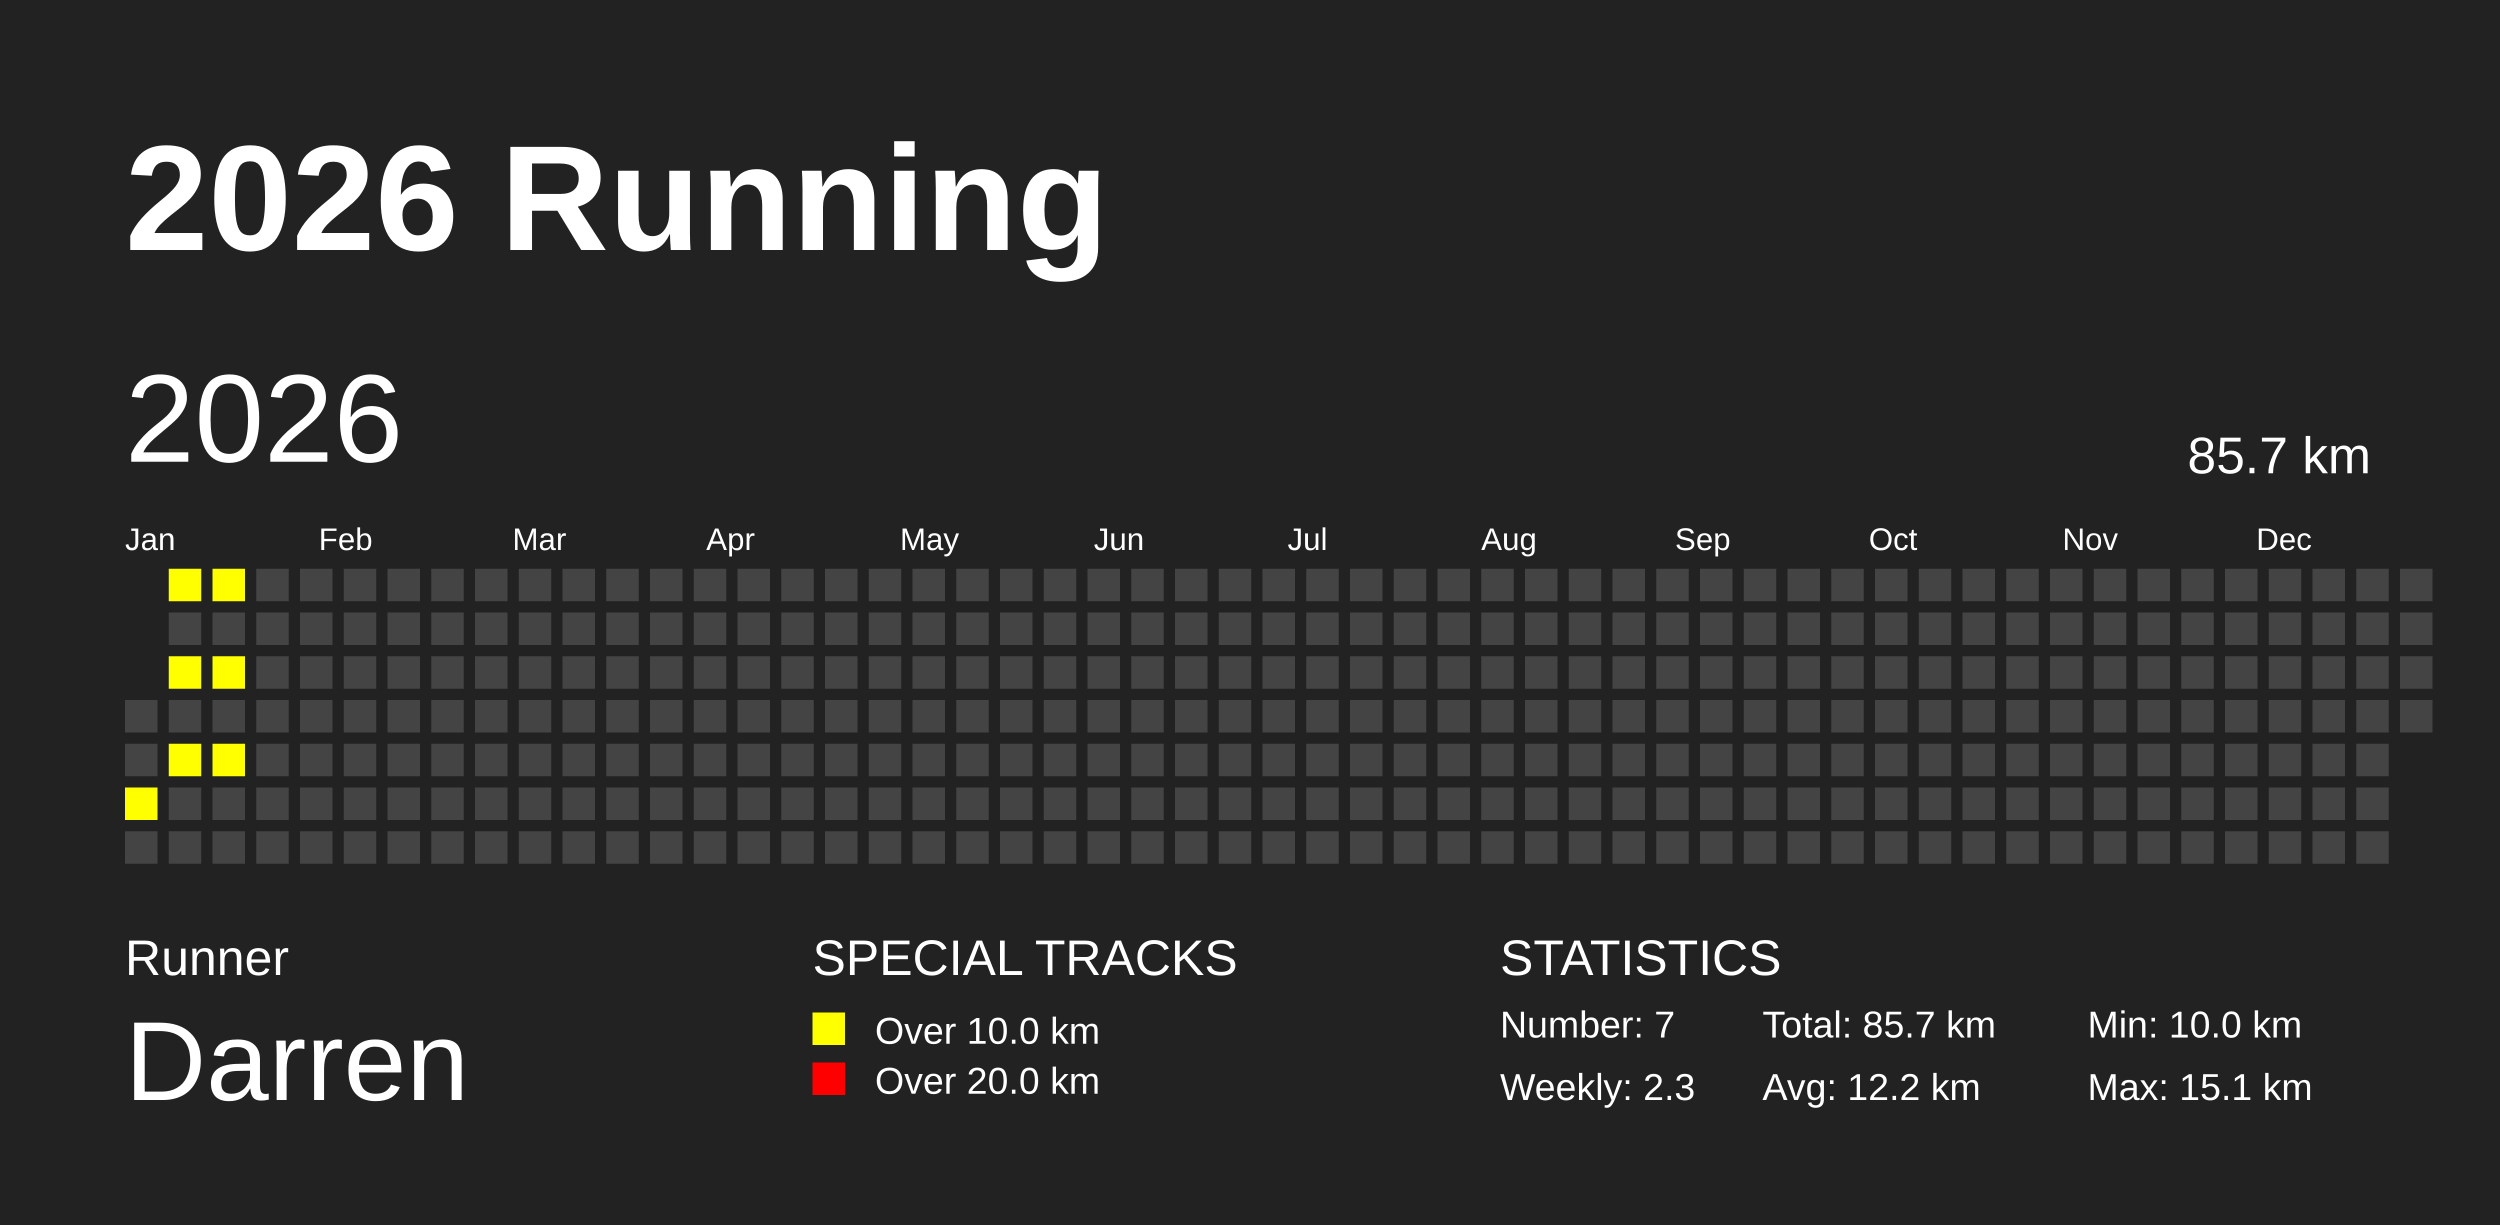
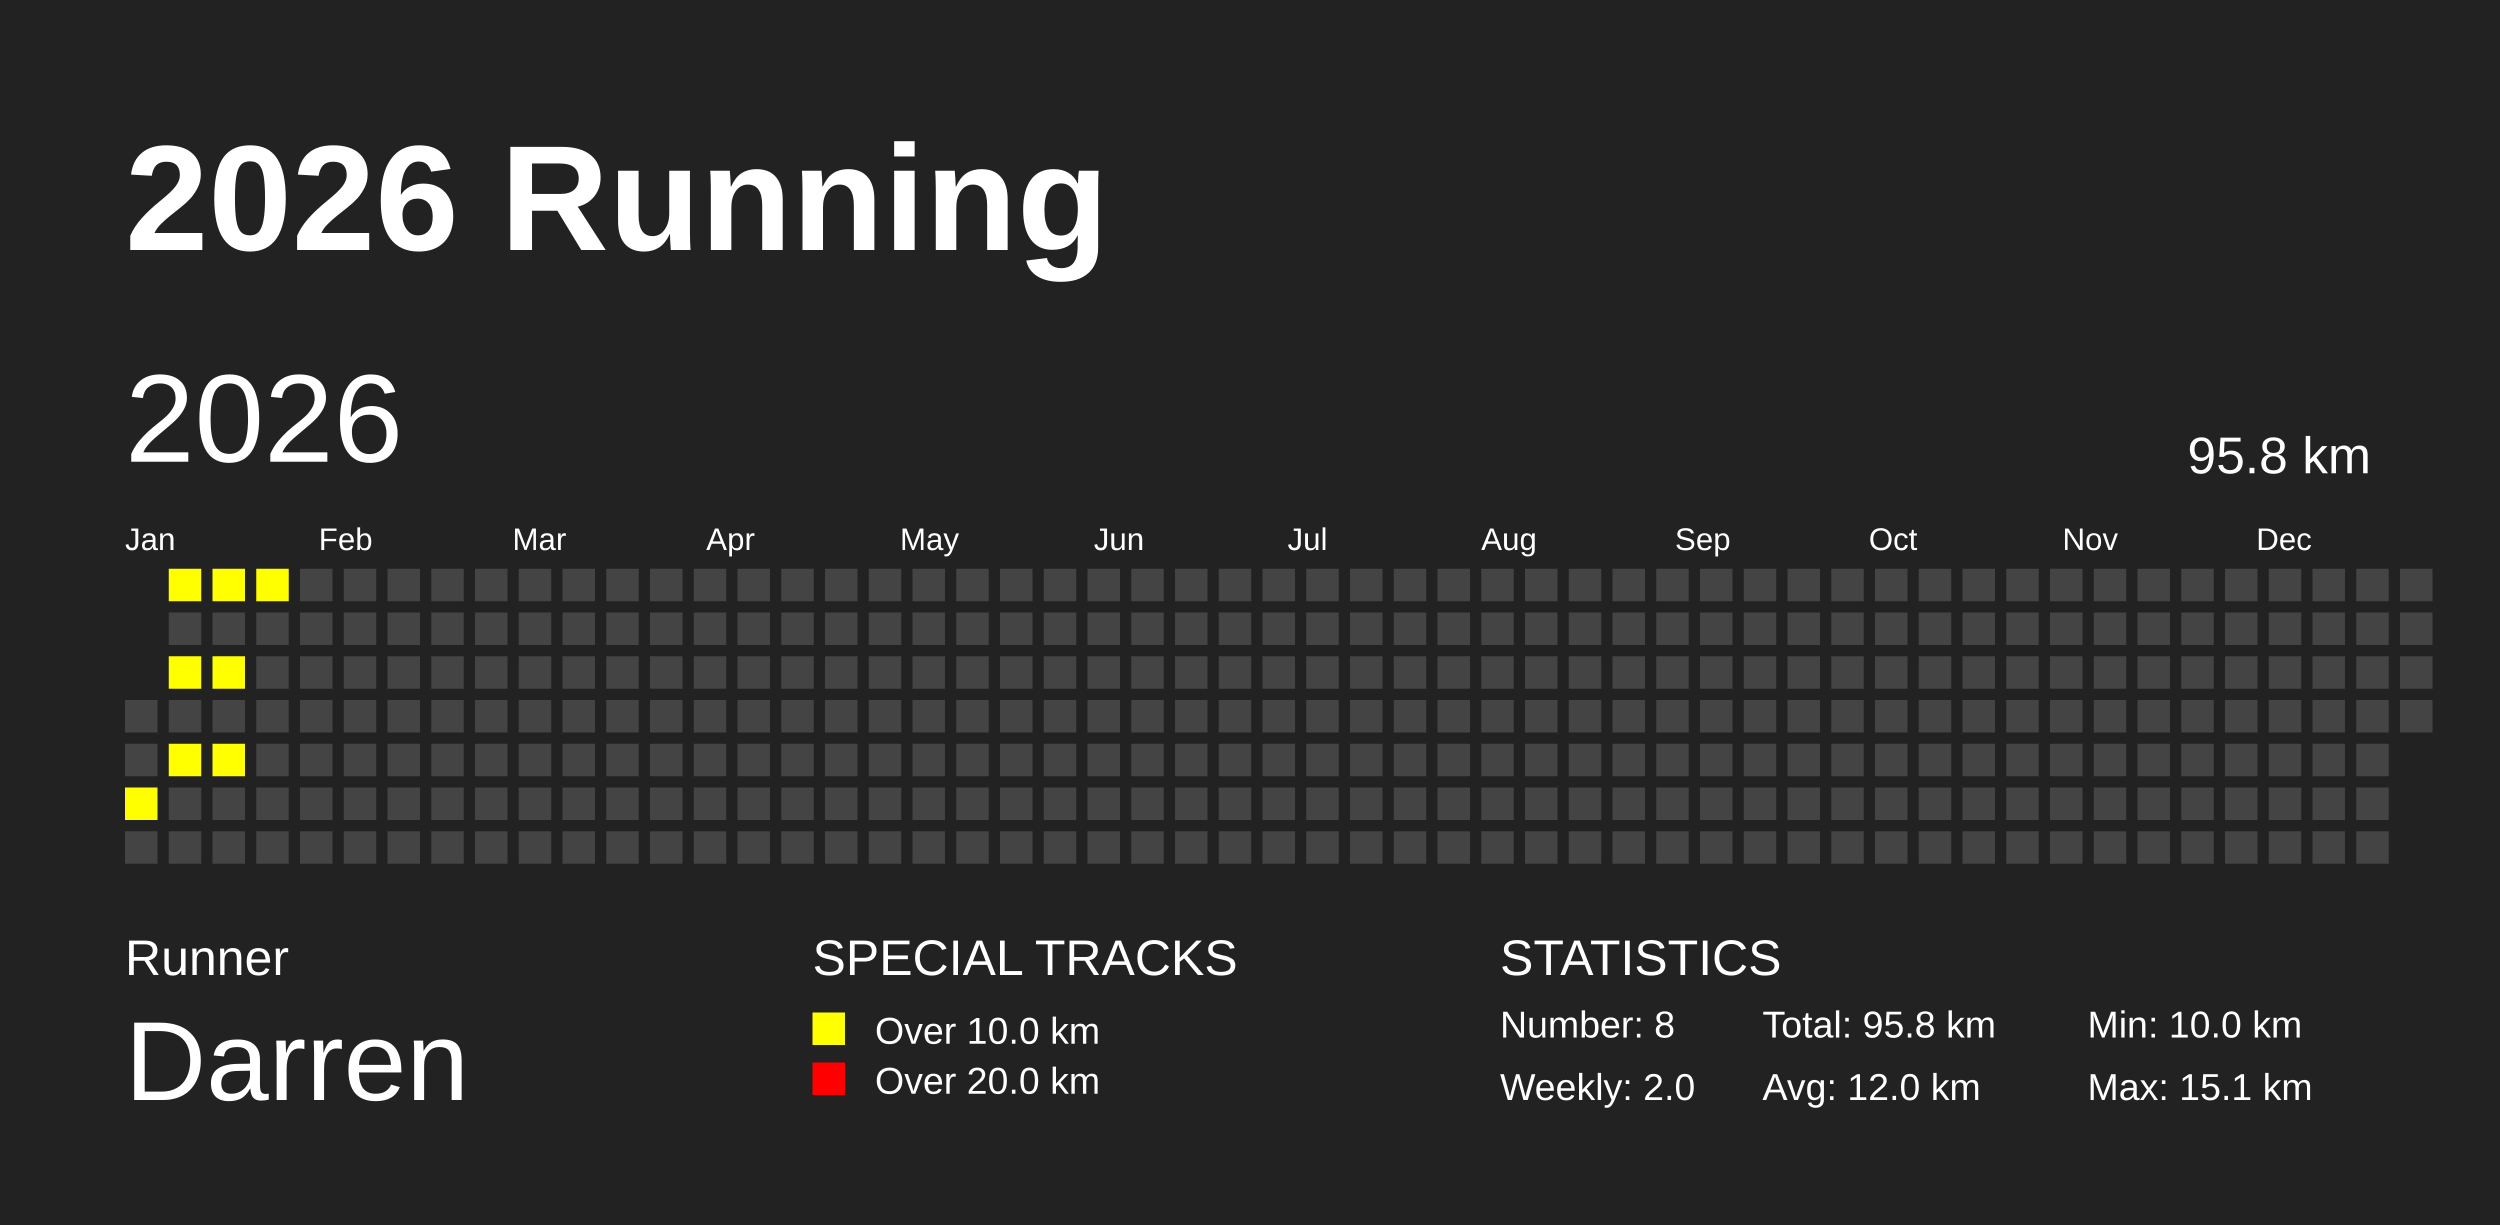
<svg xmlns="http://www.w3.org/2000/svg" baseProfile="full" height="98mm" version="1.1" viewBox="0,0,200,98" width="200mm">
  <defs />
  <rect fill="#222222" height="98" width="200" x="0" y="0" />
  <text fill="#FFFFFF" style="font-size:12px; font-family:Arial; font-weight:bold;" x="10" y="20">2026 Running</text>
  <text fill="#FFFFFF" style="font-size:4px; font-family:Arial" x="10" y="78">Runner</text>
  <text fill="#FFFFFF" style="font-size:9px; font-family:Arial" x="10" y="88">Darren</text>
  <text fill="#FFFFFF" style="font-size:4px; font-family:Arial" x="65" y="78">SPECIAL TRACKS</text>
  <rect fill="yellow" height="2.6" width="2.6" x="65" y="81" />
  <text fill="#FFFFFF" style="font-size:3px; font-family:Arial" x="70" y="83.5">Over 10.0 km</text>
  <rect fill="red" height="2.6" width="2.6" x="65" y="85" />
  <text fill="#FFFFFF" style="font-size:3px; font-family:Arial" x="70" y="87.5">Over 20.0 km</text>
  <text fill="#FFFFFF" style="font-size:4px; font-family:Arial" x="120" y="78">STATISTICS</text>
-   <text fill="#FFFFFF" style="font-size:3px; font-family:Arial" x="120" y="83">Number: 7</text>
-   <text fill="#FFFFFF" style="font-size:3px; font-family:Arial" x="120" y="88">Weekly: 2.3</text>
-   <text fill="#FFFFFF" style="font-size:3px; font-family:Arial" x="141" y="83">Total: 85.7 km</text>
-   <text fill="#FFFFFF" style="font-size:3px; font-family:Arial" x="141" y="88">Avg: 12.2 km</text>
+   <text fill="#FFFFFF" style="font-size:3px; font-family:Arial" x="120" y="83">Number: 8</text>
+   <text fill="#FFFFFF" style="font-size:3px; font-family:Arial" x="120" y="88">Weekly: 2.0</text>
+   <text fill="#FFFFFF" style="font-size:3px; font-family:Arial" x="141" y="83">Total: 95.8 km</text>
+   <text fill="#FFFFFF" style="font-size:3px; font-family:Arial" x="141" y="88">Avg: 12.0 km</text>
  <text fill="#FFFFFF" style="font-size:3px; font-family:Arial" x="167" y="83">Min: 10.0 km</text>
  <text fill="#FFFFFF" style="font-size:3px; font-family:Arial" x="167" y="88">Max: 15.1 km</text>
  <text dominant-baseline="hanging" fill="#FFFFFF" style="font-size:10.0px; font-family:Arial;" x="10" y="30">2026</text>
-   <text dominant-baseline="hanging" fill="#FFFFFF" style="font-size:4.125px; font-family:Arial;" x="175" y="35">85.7 km</text>
+   <text dominant-baseline="hanging" fill="#FFFFFF" style="font-size:4.125px; font-family:Arial;" x="175" y="35">95.8 km</text>
  <text fill="#FFFFFF" style="font-size:2.5px; font-family:Arial" x="10.0" y="44">Jan</text>
  <text fill="#FFFFFF" style="font-size:2.5px; font-family:Arial" x="25.5" y="44">Feb</text>
  <text fill="#FFFFFF" style="font-size:2.5px; font-family:Arial" x="41.0" y="44">Mar</text>
  <text fill="#FFFFFF" style="font-size:2.5px; font-family:Arial" x="56.5" y="44">Apr</text>
  <text fill="#FFFFFF" style="font-size:2.5px; font-family:Arial" x="72.0" y="44">May</text>
  <text fill="#FFFFFF" style="font-size:2.5px; font-family:Arial" x="87.5" y="44">Jun</text>
  <text fill="#FFFFFF" style="font-size:2.5px; font-family:Arial" x="103.0" y="44">Jul</text>
  <text fill="#FFFFFF" style="font-size:2.5px; font-family:Arial" x="118.5" y="44">Aug</text>
  <text fill="#FFFFFF" style="font-size:2.5px; font-family:Arial" x="134.0" y="44">Sep</text>
  <text fill="#FFFFFF" style="font-size:2.5px; font-family:Arial" x="149.5" y="44">Oct</text>
  <text fill="#FFFFFF" style="font-size:2.5px; font-family:Arial" x="165.0" y="44">Nov</text>
  <text fill="#FFFFFF" style="font-size:2.5px; font-family:Arial" x="180.5" y="44">Dec</text>
  <rect fill="#444444" height="2.6" width="2.6" x="10.0" y="56.0" />
  <rect fill="#444444" height="2.6" width="2.6" x="10.0" y="59.5" />
  <rect fill="yellow" height="2.6" width="2.6" x="10.0" y="63.0" />
  <rect fill="#444444" height="2.6" width="2.6" x="10.0" y="66.5" />
  <rect fill="yellow" height="2.6" width="2.6" x="13.5" y="45.5" />
  <rect fill="#444444" height="2.6" width="2.6" x="13.5" y="49.0" />
  <rect fill="yellow" height="2.6" width="2.6" x="13.5" y="52.5" />
  <rect fill="#444444" height="2.6" width="2.6" x="13.5" y="56.0" />
  <rect fill="yellow" height="2.6" width="2.6" x="13.5" y="59.5" />
  <rect fill="#444444" height="2.6" width="2.6" x="13.5" y="63.0" />
  <rect fill="#444444" height="2.6" width="2.6" x="13.5" y="66.5" />
  <rect fill="yellow" height="2.6" width="2.6" x="17.0" y="45.5" />
  <rect fill="#444444" height="2.6" width="2.6" x="17.0" y="49.0" />
  <rect fill="yellow" height="2.6" width="2.6" x="17.0" y="52.5" />
  <rect fill="#444444" height="2.6" width="2.6" x="17.0" y="56.0" />
  <rect fill="yellow" height="2.6" width="2.6" x="17.0" y="59.5" />
  <rect fill="#444444" height="2.6" width="2.6" x="17.0" y="63.0" />
  <rect fill="#444444" height="2.6" width="2.6" x="17.0" y="66.5" />
-   <rect fill="#444444" height="2.6" width="2.6" x="20.5" y="45.5" />
+   <rect fill="yellow" height="2.6" width="2.6" x="20.5" y="45.5" />
  <rect fill="#444444" height="2.6" width="2.6" x="20.5" y="49.0" />
  <rect fill="#444444" height="2.6" width="2.6" x="20.5" y="52.5" />
  <rect fill="#444444" height="2.6" width="2.6" x="20.5" y="56.0" />
  <rect fill="#444444" height="2.6" width="2.6" x="20.5" y="59.5" />
  <rect fill="#444444" height="2.6" width="2.6" x="20.5" y="63.0" />
  <rect fill="#444444" height="2.6" width="2.6" x="20.5" y="66.5" />
  <rect fill="#444444" height="2.6" width="2.6" x="24.0" y="45.5" />
  <rect fill="#444444" height="2.6" width="2.6" x="24.0" y="49.0" />
  <rect fill="#444444" height="2.6" width="2.6" x="24.0" y="52.5" />
  <rect fill="#444444" height="2.6" width="2.6" x="24.0" y="56.0" />
  <rect fill="#444444" height="2.6" width="2.6" x="24.0" y="59.5" />
  <rect fill="#444444" height="2.6" width="2.6" x="24.0" y="63.0" />
  <rect fill="#444444" height="2.6" width="2.6" x="24.0" y="66.5" />
  <rect fill="#444444" height="2.6" width="2.6" x="27.5" y="45.5" />
  <rect fill="#444444" height="2.6" width="2.6" x="27.5" y="49.0" />
  <rect fill="#444444" height="2.6" width="2.6" x="27.5" y="52.5" />
  <rect fill="#444444" height="2.6" width="2.6" x="27.5" y="56.0" />
  <rect fill="#444444" height="2.6" width="2.6" x="27.5" y="59.5" />
  <rect fill="#444444" height="2.6" width="2.6" x="27.5" y="63.0" />
  <rect fill="#444444" height="2.6" width="2.6" x="27.5" y="66.5" />
  <rect fill="#444444" height="2.6" width="2.6" x="31.0" y="45.5" />
  <rect fill="#444444" height="2.6" width="2.6" x="31.0" y="49.0" />
  <rect fill="#444444" height="2.6" width="2.6" x="31.0" y="52.5" />
  <rect fill="#444444" height="2.6" width="2.6" x="31.0" y="56.0" />
  <rect fill="#444444" height="2.6" width="2.6" x="31.0" y="59.5" />
  <rect fill="#444444" height="2.6" width="2.6" x="31.0" y="63.0" />
  <rect fill="#444444" height="2.6" width="2.6" x="31.0" y="66.5" />
  <rect fill="#444444" height="2.6" width="2.6" x="34.5" y="45.5" />
  <rect fill="#444444" height="2.6" width="2.6" x="34.5" y="49.0" />
  <rect fill="#444444" height="2.6" width="2.6" x="34.5" y="52.5" />
  <rect fill="#444444" height="2.6" width="2.6" x="34.5" y="56.0" />
  <rect fill="#444444" height="2.6" width="2.6" x="34.5" y="59.5" />
  <rect fill="#444444" height="2.6" width="2.6" x="34.5" y="63.0" />
  <rect fill="#444444" height="2.6" width="2.6" x="34.5" y="66.5" />
  <rect fill="#444444" height="2.6" width="2.6" x="38.0" y="45.5" />
  <rect fill="#444444" height="2.6" width="2.6" x="38.0" y="49.0" />
  <rect fill="#444444" height="2.6" width="2.6" x="38.0" y="52.5" />
  <rect fill="#444444" height="2.6" width="2.6" x="38.0" y="56.0" />
  <rect fill="#444444" height="2.6" width="2.6" x="38.0" y="59.5" />
  <rect fill="#444444" height="2.6" width="2.6" x="38.0" y="63.0" />
  <rect fill="#444444" height="2.6" width="2.6" x="38.0" y="66.5" />
  <rect fill="#444444" height="2.6" width="2.6" x="41.5" y="45.5" />
  <rect fill="#444444" height="2.6" width="2.6" x="41.5" y="49.0" />
  <rect fill="#444444" height="2.6" width="2.6" x="41.5" y="52.5" />
  <rect fill="#444444" height="2.6" width="2.6" x="41.5" y="56.0" />
  <rect fill="#444444" height="2.6" width="2.6" x="41.5" y="59.5" />
  <rect fill="#444444" height="2.6" width="2.6" x="41.5" y="63.0" />
  <rect fill="#444444" height="2.6" width="2.6" x="41.5" y="66.5" />
  <rect fill="#444444" height="2.6" width="2.6" x="45.0" y="45.5" />
  <rect fill="#444444" height="2.6" width="2.6" x="45.0" y="49.0" />
  <rect fill="#444444" height="2.6" width="2.6" x="45.0" y="52.5" />
  <rect fill="#444444" height="2.6" width="2.6" x="45.0" y="56.0" />
  <rect fill="#444444" height="2.6" width="2.6" x="45.0" y="59.5" />
  <rect fill="#444444" height="2.6" width="2.6" x="45.0" y="63.0" />
  <rect fill="#444444" height="2.6" width="2.6" x="45.0" y="66.5" />
  <rect fill="#444444" height="2.6" width="2.6" x="48.5" y="45.5" />
  <rect fill="#444444" height="2.6" width="2.6" x="48.5" y="49.0" />
  <rect fill="#444444" height="2.6" width="2.6" x="48.5" y="52.5" />
  <rect fill="#444444" height="2.6" width="2.6" x="48.5" y="56.0" />
  <rect fill="#444444" height="2.6" width="2.6" x="48.5" y="59.5" />
  <rect fill="#444444" height="2.6" width="2.6" x="48.5" y="63.0" />
  <rect fill="#444444" height="2.6" width="2.6" x="48.5" y="66.5" />
  <rect fill="#444444" height="2.6" width="2.6" x="52.0" y="45.5" />
  <rect fill="#444444" height="2.6" width="2.6" x="52.0" y="49.0" />
  <rect fill="#444444" height="2.6" width="2.6" x="52.0" y="52.5" />
  <rect fill="#444444" height="2.6" width="2.6" x="52.0" y="56.0" />
  <rect fill="#444444" height="2.6" width="2.6" x="52.0" y="59.5" />
  <rect fill="#444444" height="2.6" width="2.6" x="52.0" y="63.0" />
  <rect fill="#444444" height="2.6" width="2.6" x="52.0" y="66.5" />
  <rect fill="#444444" height="2.6" width="2.6" x="55.5" y="45.5" />
  <rect fill="#444444" height="2.6" width="2.6" x="55.5" y="49.0" />
  <rect fill="#444444" height="2.6" width="2.6" x="55.5" y="52.5" />
  <rect fill="#444444" height="2.6" width="2.6" x="55.5" y="56.0" />
  <rect fill="#444444" height="2.6" width="2.6" x="55.5" y="59.5" />
  <rect fill="#444444" height="2.6" width="2.6" x="55.5" y="63.0" />
  <rect fill="#444444" height="2.6" width="2.6" x="55.5" y="66.5" />
  <rect fill="#444444" height="2.6" width="2.6" x="59.0" y="45.5" />
  <rect fill="#444444" height="2.6" width="2.6" x="59.0" y="49.0" />
  <rect fill="#444444" height="2.6" width="2.6" x="59.0" y="52.5" />
  <rect fill="#444444" height="2.6" width="2.6" x="59.0" y="56.0" />
  <rect fill="#444444" height="2.6" width="2.6" x="59.0" y="59.5" />
  <rect fill="#444444" height="2.6" width="2.6" x="59.0" y="63.0" />
  <rect fill="#444444" height="2.6" width="2.6" x="59.0" y="66.5" />
  <rect fill="#444444" height="2.6" width="2.6" x="62.5" y="45.5" />
  <rect fill="#444444" height="2.6" width="2.6" x="62.5" y="49.0" />
  <rect fill="#444444" height="2.6" width="2.6" x="62.5" y="52.5" />
  <rect fill="#444444" height="2.6" width="2.6" x="62.5" y="56.0" />
  <rect fill="#444444" height="2.6" width="2.6" x="62.5" y="59.5" />
  <rect fill="#444444" height="2.6" width="2.6" x="62.5" y="63.0" />
  <rect fill="#444444" height="2.6" width="2.6" x="62.5" y="66.5" />
  <rect fill="#444444" height="2.6" width="2.6" x="66.0" y="45.5" />
  <rect fill="#444444" height="2.6" width="2.6" x="66.0" y="49.0" />
  <rect fill="#444444" height="2.6" width="2.6" x="66.0" y="52.5" />
  <rect fill="#444444" height="2.6" width="2.6" x="66.0" y="56.0" />
  <rect fill="#444444" height="2.6" width="2.6" x="66.0" y="59.5" />
  <rect fill="#444444" height="2.6" width="2.6" x="66.0" y="63.0" />
  <rect fill="#444444" height="2.6" width="2.6" x="66.0" y="66.5" />
  <rect fill="#444444" height="2.6" width="2.6" x="69.5" y="45.5" />
  <rect fill="#444444" height="2.6" width="2.6" x="69.5" y="49.0" />
  <rect fill="#444444" height="2.6" width="2.6" x="69.5" y="52.5" />
  <rect fill="#444444" height="2.6" width="2.6" x="69.5" y="56.0" />
  <rect fill="#444444" height="2.6" width="2.6" x="69.5" y="59.5" />
  <rect fill="#444444" height="2.6" width="2.6" x="69.5" y="63.0" />
  <rect fill="#444444" height="2.6" width="2.6" x="69.5" y="66.5" />
  <rect fill="#444444" height="2.6" width="2.6" x="73.0" y="45.5" />
  <rect fill="#444444" height="2.6" width="2.6" x="73.0" y="49.0" />
  <rect fill="#444444" height="2.6" width="2.6" x="73.0" y="52.5" />
  <rect fill="#444444" height="2.6" width="2.6" x="73.0" y="56.0" />
  <rect fill="#444444" height="2.6" width="2.6" x="73.0" y="59.5" />
  <rect fill="#444444" height="2.6" width="2.6" x="73.0" y="63.0" />
  <rect fill="#444444" height="2.6" width="2.6" x="73.0" y="66.5" />
  <rect fill="#444444" height="2.6" width="2.6" x="76.5" y="45.5" />
  <rect fill="#444444" height="2.6" width="2.6" x="76.5" y="49.0" />
  <rect fill="#444444" height="2.6" width="2.6" x="76.5" y="52.5" />
  <rect fill="#444444" height="2.6" width="2.6" x="76.5" y="56.0" />
  <rect fill="#444444" height="2.6" width="2.6" x="76.5" y="59.5" />
  <rect fill="#444444" height="2.6" width="2.6" x="76.5" y="63.0" />
  <rect fill="#444444" height="2.6" width="2.6" x="76.5" y="66.5" />
  <rect fill="#444444" height="2.6" width="2.6" x="80.0" y="45.5" />
  <rect fill="#444444" height="2.6" width="2.6" x="80.0" y="49.0" />
  <rect fill="#444444" height="2.6" width="2.6" x="80.0" y="52.5" />
  <rect fill="#444444" height="2.6" width="2.6" x="80.0" y="56.0" />
  <rect fill="#444444" height="2.6" width="2.6" x="80.0" y="59.5" />
  <rect fill="#444444" height="2.6" width="2.6" x="80.0" y="63.0" />
  <rect fill="#444444" height="2.6" width="2.6" x="80.0" y="66.5" />
  <rect fill="#444444" height="2.6" width="2.6" x="83.5" y="45.5" />
  <rect fill="#444444" height="2.6" width="2.6" x="83.5" y="49.0" />
  <rect fill="#444444" height="2.6" width="2.6" x="83.5" y="52.5" />
  <rect fill="#444444" height="2.6" width="2.6" x="83.5" y="56.0" />
  <rect fill="#444444" height="2.6" width="2.6" x="83.5" y="59.5" />
  <rect fill="#444444" height="2.6" width="2.6" x="83.5" y="63.0" />
  <rect fill="#444444" height="2.6" width="2.6" x="83.5" y="66.5" />
  <rect fill="#444444" height="2.6" width="2.6" x="87.0" y="45.5" />
  <rect fill="#444444" height="2.6" width="2.6" x="87.0" y="49.0" />
  <rect fill="#444444" height="2.6" width="2.6" x="87.0" y="52.5" />
  <rect fill="#444444" height="2.6" width="2.6" x="87.0" y="56.0" />
  <rect fill="#444444" height="2.6" width="2.6" x="87.0" y="59.5" />
  <rect fill="#444444" height="2.6" width="2.6" x="87.0" y="63.0" />
  <rect fill="#444444" height="2.6" width="2.6" x="87.0" y="66.5" />
  <rect fill="#444444" height="2.6" width="2.6" x="90.5" y="45.5" />
  <rect fill="#444444" height="2.6" width="2.6" x="90.5" y="49.0" />
  <rect fill="#444444" height="2.6" width="2.6" x="90.5" y="52.5" />
  <rect fill="#444444" height="2.6" width="2.6" x="90.5" y="56.0" />
  <rect fill="#444444" height="2.6" width="2.6" x="90.5" y="59.5" />
  <rect fill="#444444" height="2.6" width="2.6" x="90.5" y="63.0" />
  <rect fill="#444444" height="2.6" width="2.6" x="90.5" y="66.5" />
  <rect fill="#444444" height="2.6" width="2.6" x="94.0" y="45.5" />
  <rect fill="#444444" height="2.6" width="2.6" x="94.0" y="49.0" />
  <rect fill="#444444" height="2.6" width="2.6" x="94.0" y="52.5" />
  <rect fill="#444444" height="2.6" width="2.6" x="94.0" y="56.0" />
  <rect fill="#444444" height="2.6" width="2.6" x="94.0" y="59.5" />
  <rect fill="#444444" height="2.6" width="2.6" x="94.0" y="63.0" />
  <rect fill="#444444" height="2.6" width="2.6" x="94.0" y="66.5" />
  <rect fill="#444444" height="2.6" width="2.6" x="97.5" y="45.5" />
  <rect fill="#444444" height="2.6" width="2.6" x="97.5" y="49.0" />
  <rect fill="#444444" height="2.6" width="2.6" x="97.5" y="52.5" />
  <rect fill="#444444" height="2.6" width="2.6" x="97.5" y="56.0" />
  <rect fill="#444444" height="2.6" width="2.6" x="97.5" y="59.5" />
  <rect fill="#444444" height="2.6" width="2.6" x="97.5" y="63.0" />
  <rect fill="#444444" height="2.6" width="2.6" x="97.5" y="66.5" />
  <rect fill="#444444" height="2.6" width="2.6" x="101.0" y="45.5" />
  <rect fill="#444444" height="2.6" width="2.6" x="101.0" y="49.0" />
  <rect fill="#444444" height="2.6" width="2.6" x="101.0" y="52.5" />
  <rect fill="#444444" height="2.6" width="2.6" x="101.0" y="56.0" />
  <rect fill="#444444" height="2.6" width="2.6" x="101.0" y="59.5" />
  <rect fill="#444444" height="2.6" width="2.6" x="101.0" y="63.0" />
  <rect fill="#444444" height="2.6" width="2.6" x="101.0" y="66.5" />
  <rect fill="#444444" height="2.6" width="2.6" x="104.5" y="45.5" />
  <rect fill="#444444" height="2.6" width="2.6" x="104.5" y="49.0" />
  <rect fill="#444444" height="2.6" width="2.6" x="104.5" y="52.5" />
  <rect fill="#444444" height="2.6" width="2.6" x="104.5" y="56.0" />
  <rect fill="#444444" height="2.6" width="2.6" x="104.5" y="59.5" />
  <rect fill="#444444" height="2.6" width="2.6" x="104.5" y="63.0" />
  <rect fill="#444444" height="2.6" width="2.6" x="104.5" y="66.5" />
  <rect fill="#444444" height="2.6" width="2.6" x="108.0" y="45.5" />
  <rect fill="#444444" height="2.6" width="2.6" x="108.0" y="49.0" />
  <rect fill="#444444" height="2.6" width="2.6" x="108.0" y="52.5" />
  <rect fill="#444444" height="2.6" width="2.6" x="108.0" y="56.0" />
  <rect fill="#444444" height="2.6" width="2.6" x="108.0" y="59.5" />
  <rect fill="#444444" height="2.6" width="2.6" x="108.0" y="63.0" />
  <rect fill="#444444" height="2.6" width="2.6" x="108.0" y="66.5" />
  <rect fill="#444444" height="2.6" width="2.6" x="111.5" y="45.5" />
  <rect fill="#444444" height="2.6" width="2.6" x="111.5" y="49.0" />
  <rect fill="#444444" height="2.6" width="2.6" x="111.5" y="52.5" />
  <rect fill="#444444" height="2.6" width="2.6" x="111.5" y="56.0" />
  <rect fill="#444444" height="2.6" width="2.6" x="111.5" y="59.5" />
  <rect fill="#444444" height="2.6" width="2.6" x="111.5" y="63.0" />
  <rect fill="#444444" height="2.6" width="2.6" x="111.5" y="66.5" />
  <rect fill="#444444" height="2.6" width="2.6" x="115.0" y="45.5" />
  <rect fill="#444444" height="2.6" width="2.6" x="115.0" y="49.0" />
  <rect fill="#444444" height="2.6" width="2.6" x="115.0" y="52.5" />
  <rect fill="#444444" height="2.6" width="2.6" x="115.0" y="56.0" />
  <rect fill="#444444" height="2.6" width="2.6" x="115.0" y="59.5" />
  <rect fill="#444444" height="2.6" width="2.6" x="115.0" y="63.0" />
  <rect fill="#444444" height="2.6" width="2.6" x="115.0" y="66.5" />
  <rect fill="#444444" height="2.6" width="2.6" x="118.5" y="45.5" />
  <rect fill="#444444" height="2.6" width="2.6" x="118.5" y="49.0" />
  <rect fill="#444444" height="2.6" width="2.6" x="118.5" y="52.5" />
  <rect fill="#444444" height="2.6" width="2.6" x="118.5" y="56.0" />
  <rect fill="#444444" height="2.6" width="2.6" x="118.5" y="59.5" />
  <rect fill="#444444" height="2.6" width="2.6" x="118.5" y="63.0" />
  <rect fill="#444444" height="2.6" width="2.6" x="118.5" y="66.5" />
  <rect fill="#444444" height="2.6" width="2.6" x="122.0" y="45.5" />
  <rect fill="#444444" height="2.6" width="2.6" x="122.0" y="49.0" />
  <rect fill="#444444" height="2.6" width="2.6" x="122.0" y="52.5" />
  <rect fill="#444444" height="2.6" width="2.6" x="122.0" y="56.0" />
  <rect fill="#444444" height="2.6" width="2.6" x="122.0" y="59.5" />
  <rect fill="#444444" height="2.6" width="2.6" x="122.0" y="63.0" />
  <rect fill="#444444" height="2.6" width="2.6" x="122.0" y="66.5" />
  <rect fill="#444444" height="2.6" width="2.6" x="125.5" y="45.5" />
  <rect fill="#444444" height="2.6" width="2.6" x="125.5" y="49.0" />
  <rect fill="#444444" height="2.6" width="2.6" x="125.5" y="52.5" />
  <rect fill="#444444" height="2.6" width="2.6" x="125.5" y="56.0" />
  <rect fill="#444444" height="2.6" width="2.6" x="125.5" y="59.5" />
  <rect fill="#444444" height="2.6" width="2.6" x="125.5" y="63.0" />
  <rect fill="#444444" height="2.6" width="2.6" x="125.5" y="66.5" />
  <rect fill="#444444" height="2.6" width="2.6" x="129.0" y="45.5" />
  <rect fill="#444444" height="2.6" width="2.6" x="129.0" y="49.0" />
  <rect fill="#444444" height="2.6" width="2.6" x="129.0" y="52.5" />
  <rect fill="#444444" height="2.6" width="2.6" x="129.0" y="56.0" />
  <rect fill="#444444" height="2.6" width="2.6" x="129.0" y="59.5" />
  <rect fill="#444444" height="2.6" width="2.6" x="129.0" y="63.0" />
  <rect fill="#444444" height="2.6" width="2.6" x="129.0" y="66.5" />
  <rect fill="#444444" height="2.6" width="2.6" x="132.5" y="45.5" />
  <rect fill="#444444" height="2.6" width="2.6" x="132.5" y="49.0" />
  <rect fill="#444444" height="2.6" width="2.6" x="132.5" y="52.5" />
  <rect fill="#444444" height="2.6" width="2.6" x="132.5" y="56.0" />
  <rect fill="#444444" height="2.6" width="2.6" x="132.5" y="59.5" />
  <rect fill="#444444" height="2.6" width="2.6" x="132.5" y="63.0" />
  <rect fill="#444444" height="2.6" width="2.6" x="132.5" y="66.5" />
  <rect fill="#444444" height="2.6" width="2.6" x="136.0" y="45.5" />
  <rect fill="#444444" height="2.6" width="2.6" x="136.0" y="49.0" />
  <rect fill="#444444" height="2.6" width="2.6" x="136.0" y="52.5" />
  <rect fill="#444444" height="2.6" width="2.6" x="136.0" y="56.0" />
  <rect fill="#444444" height="2.6" width="2.6" x="136.0" y="59.5" />
  <rect fill="#444444" height="2.6" width="2.6" x="136.0" y="63.0" />
  <rect fill="#444444" height="2.6" width="2.6" x="136.0" y="66.5" />
  <rect fill="#444444" height="2.6" width="2.6" x="139.5" y="45.5" />
  <rect fill="#444444" height="2.6" width="2.6" x="139.5" y="49.0" />
  <rect fill="#444444" height="2.6" width="2.6" x="139.5" y="52.5" />
  <rect fill="#444444" height="2.6" width="2.6" x="139.5" y="56.0" />
  <rect fill="#444444" height="2.6" width="2.6" x="139.5" y="59.5" />
  <rect fill="#444444" height="2.6" width="2.6" x="139.5" y="63.0" />
  <rect fill="#444444" height="2.6" width="2.6" x="139.5" y="66.5" />
  <rect fill="#444444" height="2.6" width="2.6" x="143.0" y="45.5" />
  <rect fill="#444444" height="2.6" width="2.6" x="143.0" y="49.0" />
  <rect fill="#444444" height="2.6" width="2.6" x="143.0" y="52.5" />
  <rect fill="#444444" height="2.6" width="2.6" x="143.0" y="56.0" />
  <rect fill="#444444" height="2.6" width="2.6" x="143.0" y="59.5" />
  <rect fill="#444444" height="2.6" width="2.6" x="143.0" y="63.0" />
  <rect fill="#444444" height="2.6" width="2.6" x="143.0" y="66.5" />
  <rect fill="#444444" height="2.6" width="2.6" x="146.5" y="45.5" />
  <rect fill="#444444" height="2.6" width="2.6" x="146.5" y="49.0" />
  <rect fill="#444444" height="2.6" width="2.6" x="146.5" y="52.5" />
  <rect fill="#444444" height="2.6" width="2.6" x="146.5" y="56.0" />
  <rect fill="#444444" height="2.6" width="2.6" x="146.5" y="59.5" />
  <rect fill="#444444" height="2.6" width="2.6" x="146.5" y="63.0" />
  <rect fill="#444444" height="2.6" width="2.6" x="146.5" y="66.5" />
  <rect fill="#444444" height="2.6" width="2.6" x="150.0" y="45.5" />
  <rect fill="#444444" height="2.6" width="2.6" x="150.0" y="49.0" />
  <rect fill="#444444" height="2.6" width="2.6" x="150.0" y="52.5" />
  <rect fill="#444444" height="2.6" width="2.6" x="150.0" y="56.0" />
  <rect fill="#444444" height="2.6" width="2.6" x="150.0" y="59.5" />
  <rect fill="#444444" height="2.6" width="2.6" x="150.0" y="63.0" />
  <rect fill="#444444" height="2.6" width="2.6" x="150.0" y="66.5" />
  <rect fill="#444444" height="2.6" width="2.6" x="153.5" y="45.5" />
  <rect fill="#444444" height="2.6" width="2.6" x="153.5" y="49.0" />
  <rect fill="#444444" height="2.6" width="2.6" x="153.5" y="52.5" />
  <rect fill="#444444" height="2.6" width="2.6" x="153.5" y="56.0" />
  <rect fill="#444444" height="2.6" width="2.6" x="153.5" y="59.5" />
  <rect fill="#444444" height="2.6" width="2.6" x="153.5" y="63.0" />
  <rect fill="#444444" height="2.6" width="2.6" x="153.5" y="66.5" />
  <rect fill="#444444" height="2.6" width="2.6" x="157.0" y="45.5" />
  <rect fill="#444444" height="2.6" width="2.6" x="157.0" y="49.0" />
  <rect fill="#444444" height="2.6" width="2.6" x="157.0" y="52.5" />
  <rect fill="#444444" height="2.6" width="2.6" x="157.0" y="56.0" />
  <rect fill="#444444" height="2.6" width="2.6" x="157.0" y="59.5" />
  <rect fill="#444444" height="2.6" width="2.6" x="157.0" y="63.0" />
  <rect fill="#444444" height="2.6" width="2.6" x="157.0" y="66.5" />
  <rect fill="#444444" height="2.6" width="2.6" x="160.5" y="45.5" />
  <rect fill="#444444" height="2.6" width="2.6" x="160.5" y="49.0" />
  <rect fill="#444444" height="2.6" width="2.6" x="160.5" y="52.5" />
  <rect fill="#444444" height="2.6" width="2.6" x="160.5" y="56.0" />
  <rect fill="#444444" height="2.6" width="2.6" x="160.5" y="59.5" />
  <rect fill="#444444" height="2.6" width="2.6" x="160.5" y="63.0" />
  <rect fill="#444444" height="2.6" width="2.6" x="160.5" y="66.5" />
  <rect fill="#444444" height="2.6" width="2.6" x="164.0" y="45.5" />
  <rect fill="#444444" height="2.6" width="2.6" x="164.0" y="49.0" />
  <rect fill="#444444" height="2.6" width="2.6" x="164.0" y="52.5" />
  <rect fill="#444444" height="2.6" width="2.6" x="164.0" y="56.0" />
  <rect fill="#444444" height="2.6" width="2.6" x="164.0" y="59.5" />
  <rect fill="#444444" height="2.6" width="2.6" x="164.0" y="63.0" />
  <rect fill="#444444" height="2.6" width="2.6" x="164.0" y="66.5" />
  <rect fill="#444444" height="2.6" width="2.6" x="167.5" y="45.5" />
  <rect fill="#444444" height="2.6" width="2.6" x="167.5" y="49.0" />
  <rect fill="#444444" height="2.6" width="2.6" x="167.5" y="52.5" />
  <rect fill="#444444" height="2.6" width="2.6" x="167.5" y="56.0" />
  <rect fill="#444444" height="2.6" width="2.6" x="167.5" y="59.5" />
  <rect fill="#444444" height="2.6" width="2.6" x="167.5" y="63.0" />
  <rect fill="#444444" height="2.6" width="2.6" x="167.5" y="66.5" />
  <rect fill="#444444" height="2.6" width="2.6" x="171.0" y="45.5" />
  <rect fill="#444444" height="2.6" width="2.6" x="171.0" y="49.0" />
  <rect fill="#444444" height="2.6" width="2.6" x="171.0" y="52.5" />
  <rect fill="#444444" height="2.6" width="2.6" x="171.0" y="56.0" />
  <rect fill="#444444" height="2.6" width="2.6" x="171.0" y="59.5" />
  <rect fill="#444444" height="2.6" width="2.6" x="171.0" y="63.0" />
  <rect fill="#444444" height="2.6" width="2.6" x="171.0" y="66.5" />
  <rect fill="#444444" height="2.6" width="2.6" x="174.5" y="45.5" />
  <rect fill="#444444" height="2.6" width="2.6" x="174.5" y="49.0" />
  <rect fill="#444444" height="2.6" width="2.6" x="174.5" y="52.5" />
  <rect fill="#444444" height="2.6" width="2.6" x="174.5" y="56.0" />
  <rect fill="#444444" height="2.6" width="2.6" x="174.5" y="59.5" />
  <rect fill="#444444" height="2.6" width="2.6" x="174.5" y="63.0" />
  <rect fill="#444444" height="2.6" width="2.6" x="174.5" y="66.5" />
  <rect fill="#444444" height="2.6" width="2.6" x="178.0" y="45.5" />
  <rect fill="#444444" height="2.6" width="2.6" x="178.0" y="49.0" />
  <rect fill="#444444" height="2.6" width="2.6" x="178.0" y="52.5" />
  <rect fill="#444444" height="2.6" width="2.6" x="178.0" y="56.0" />
  <rect fill="#444444" height="2.6" width="2.6" x="178.0" y="59.5" />
  <rect fill="#444444" height="2.6" width="2.6" x="178.0" y="63.0" />
  <rect fill="#444444" height="2.6" width="2.6" x="178.0" y="66.5" />
  <rect fill="#444444" height="2.6" width="2.6" x="181.5" y="45.5" />
  <rect fill="#444444" height="2.6" width="2.6" x="181.5" y="49.0" />
  <rect fill="#444444" height="2.6" width="2.6" x="181.5" y="52.5" />
  <rect fill="#444444" height="2.6" width="2.6" x="181.5" y="56.0" />
  <rect fill="#444444" height="2.6" width="2.6" x="181.5" y="59.5" />
  <rect fill="#444444" height="2.6" width="2.6" x="181.5" y="63.0" />
  <rect fill="#444444" height="2.6" width="2.6" x="181.5" y="66.5" />
  <rect fill="#444444" height="2.6" width="2.6" x="185.0" y="45.5" />
  <rect fill="#444444" height="2.6" width="2.6" x="185.0" y="49.0" />
  <rect fill="#444444" height="2.6" width="2.6" x="185.0" y="52.5" />
  <rect fill="#444444" height="2.6" width="2.6" x="185.0" y="56.0" />
  <rect fill="#444444" height="2.6" width="2.6" x="185.0" y="59.5" />
  <rect fill="#444444" height="2.6" width="2.6" x="185.0" y="63.0" />
  <rect fill="#444444" height="2.6" width="2.6" x="185.0" y="66.5" />
  <rect fill="#444444" height="2.6" width="2.6" x="188.5" y="45.5" />
  <rect fill="#444444" height="2.6" width="2.6" x="188.5" y="49.0" />
  <rect fill="#444444" height="2.6" width="2.6" x="188.5" y="52.5" />
  <rect fill="#444444" height="2.6" width="2.6" x="188.5" y="56.0" />
  <rect fill="#444444" height="2.6" width="2.6" x="188.5" y="59.5" />
  <rect fill="#444444" height="2.6" width="2.6" x="188.5" y="63.0" />
  <rect fill="#444444" height="2.6" width="2.6" x="188.5" y="66.5" />
  <rect fill="#444444" height="2.6" width="2.6" x="192.0" y="45.5" />
  <rect fill="#444444" height="2.6" width="2.6" x="192.0" y="49.0" />
  <rect fill="#444444" height="2.6" width="2.6" x="192.0" y="52.5" />
  <rect fill="#444444" height="2.6" width="2.6" x="192.0" y="56.0" />
</svg>
